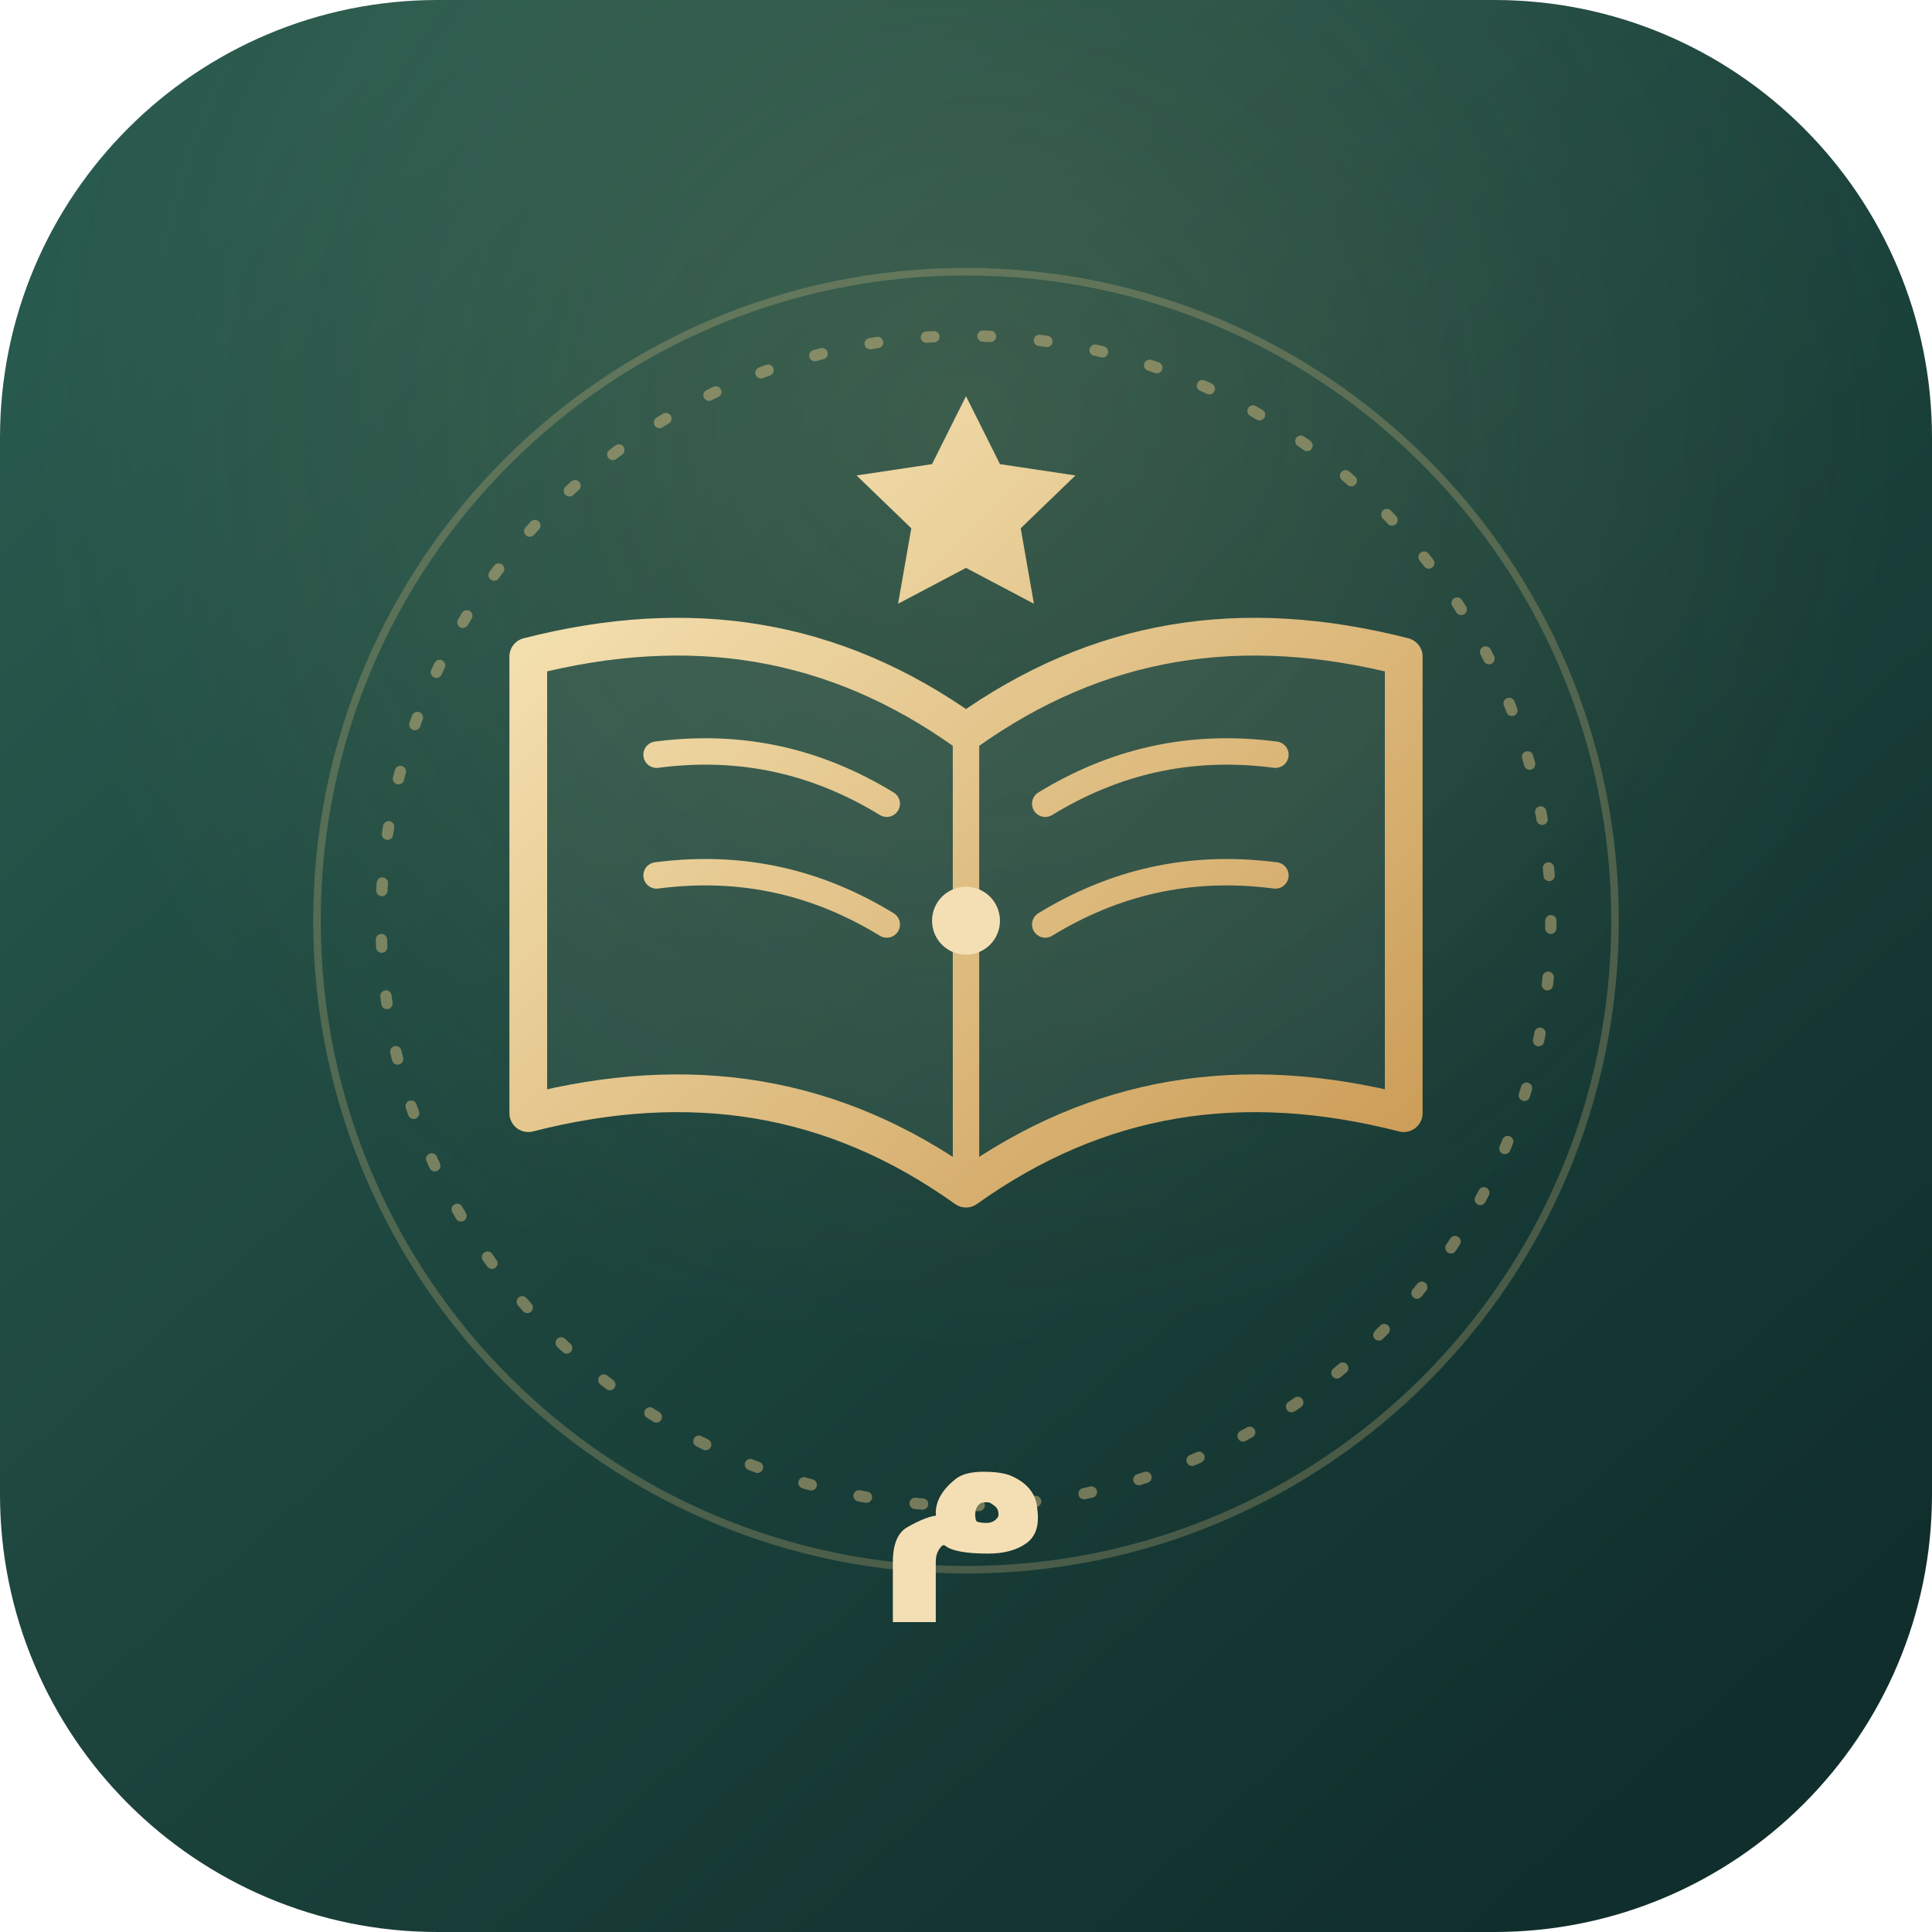
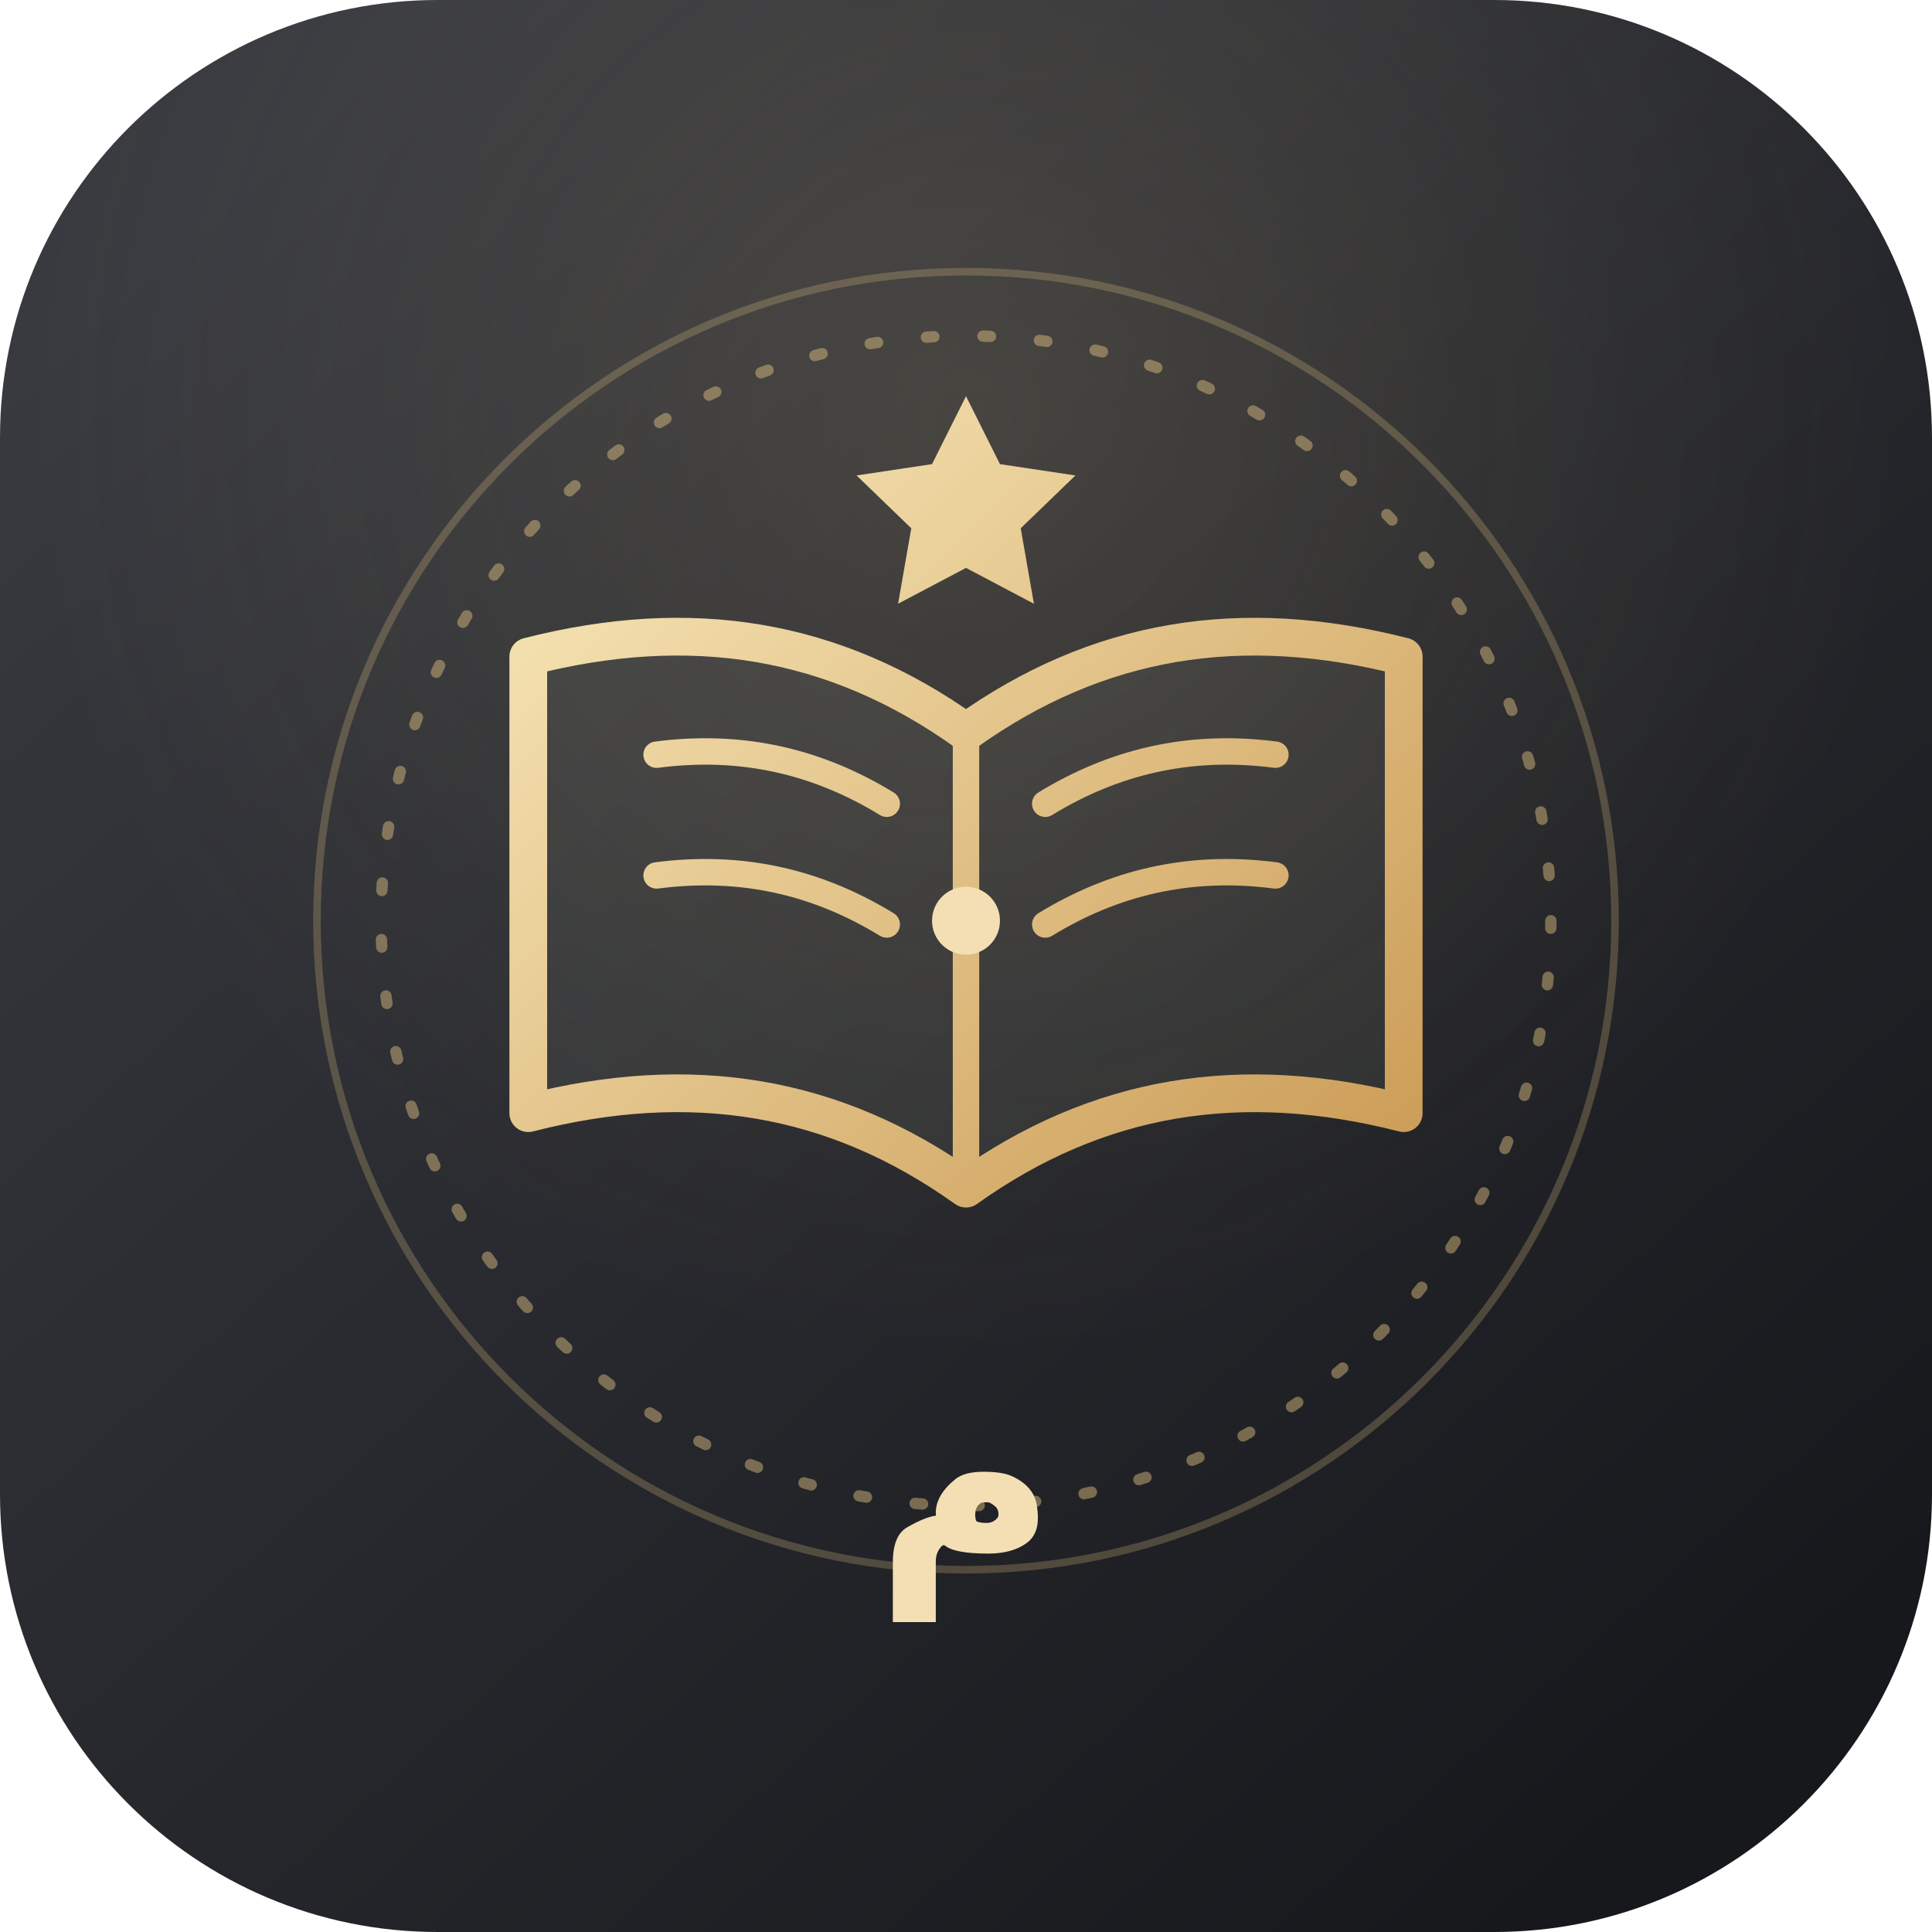
<svg xmlns="http://www.w3.org/2000/svg" width="512" height="512" viewBox="0 0 512 512">
  <defs>
    <linearGradient id="background" x1="64" y1="42" x2="448" y2="470" gradientUnits="userSpaceOnUse">
-       <stop stop-color="#28594d" />
-       <stop offset="1" stop-color="#102e2c" />
+       <stop stop-color="#383a40" />
+       <stop offset="1" stop-color="#17181c" />
    </linearGradient>
    <linearGradient id="gold" x1="155" y1="155" x2="356" y2="365" gradientUnits="userSpaceOnUse">
      <stop stop-color="#f3dfae" />
      <stop offset="1" stop-color="#c7954d" />
    </linearGradient>
    <radialGradient id="glow" cx="0" cy="0" r="1" gradientTransform="matrix(0 250 -250 0 256 110)" gradientUnits="userSpaceOnUse">
      <stop stop-color="#e5c787" stop-opacity=".14" />
      <stop offset="1" stop-color="#e5c787" stop-opacity="0" />
    </radialGradient>
  </defs>
  <rect width="512" height="512" rx="116" fill="url(#background)" />
  <rect width="512" height="512" rx="116" fill="url(#glow)" />
  <circle cx="256" cy="244" r="172" fill="none" stroke="#e5c787" stroke-opacity=".25" stroke-width="2" />
  <circle cx="256" cy="244" r="155" fill="none" stroke="#e5c787" stroke-dasharray="2 13" stroke-linecap="round" stroke-opacity=".45" stroke-width="3" />
  <path d="M256 315c-35-25-73-31-116-20V174c43-11 81-5 116 20 35-25 73-31 116-20v121c-43-11-81-5-116 20Z" fill="#f6ead1" fill-opacity=".06" stroke="url(#gold)" stroke-linejoin="round" stroke-width="10" />
  <path d="M256 194v120M174 200c23-3 43 2 61 13M338 200c-23-3-43 2-61 13M174 232c23-3 43 2 61 13M338 232c-23-3-43 2-61 13" fill="none" stroke="url(#gold)" stroke-linecap="round" stroke-width="7" />
  <path d="m256 105 9 18 20 3-14.5 14 3.5 20-18-9.5-18 9.5 3.5-20-14.5-14 20-3 9-18Z" fill="url(#gold)" />
  <circle cx="256" cy="244" r="9" fill="#f4dfb5" />
  <text x="256" y="414" fill="#f4dfb5" font-family="Tahoma,Arial,sans-serif" font-size="65" font-weight="700" text-anchor="middle">م</text>
</svg>
